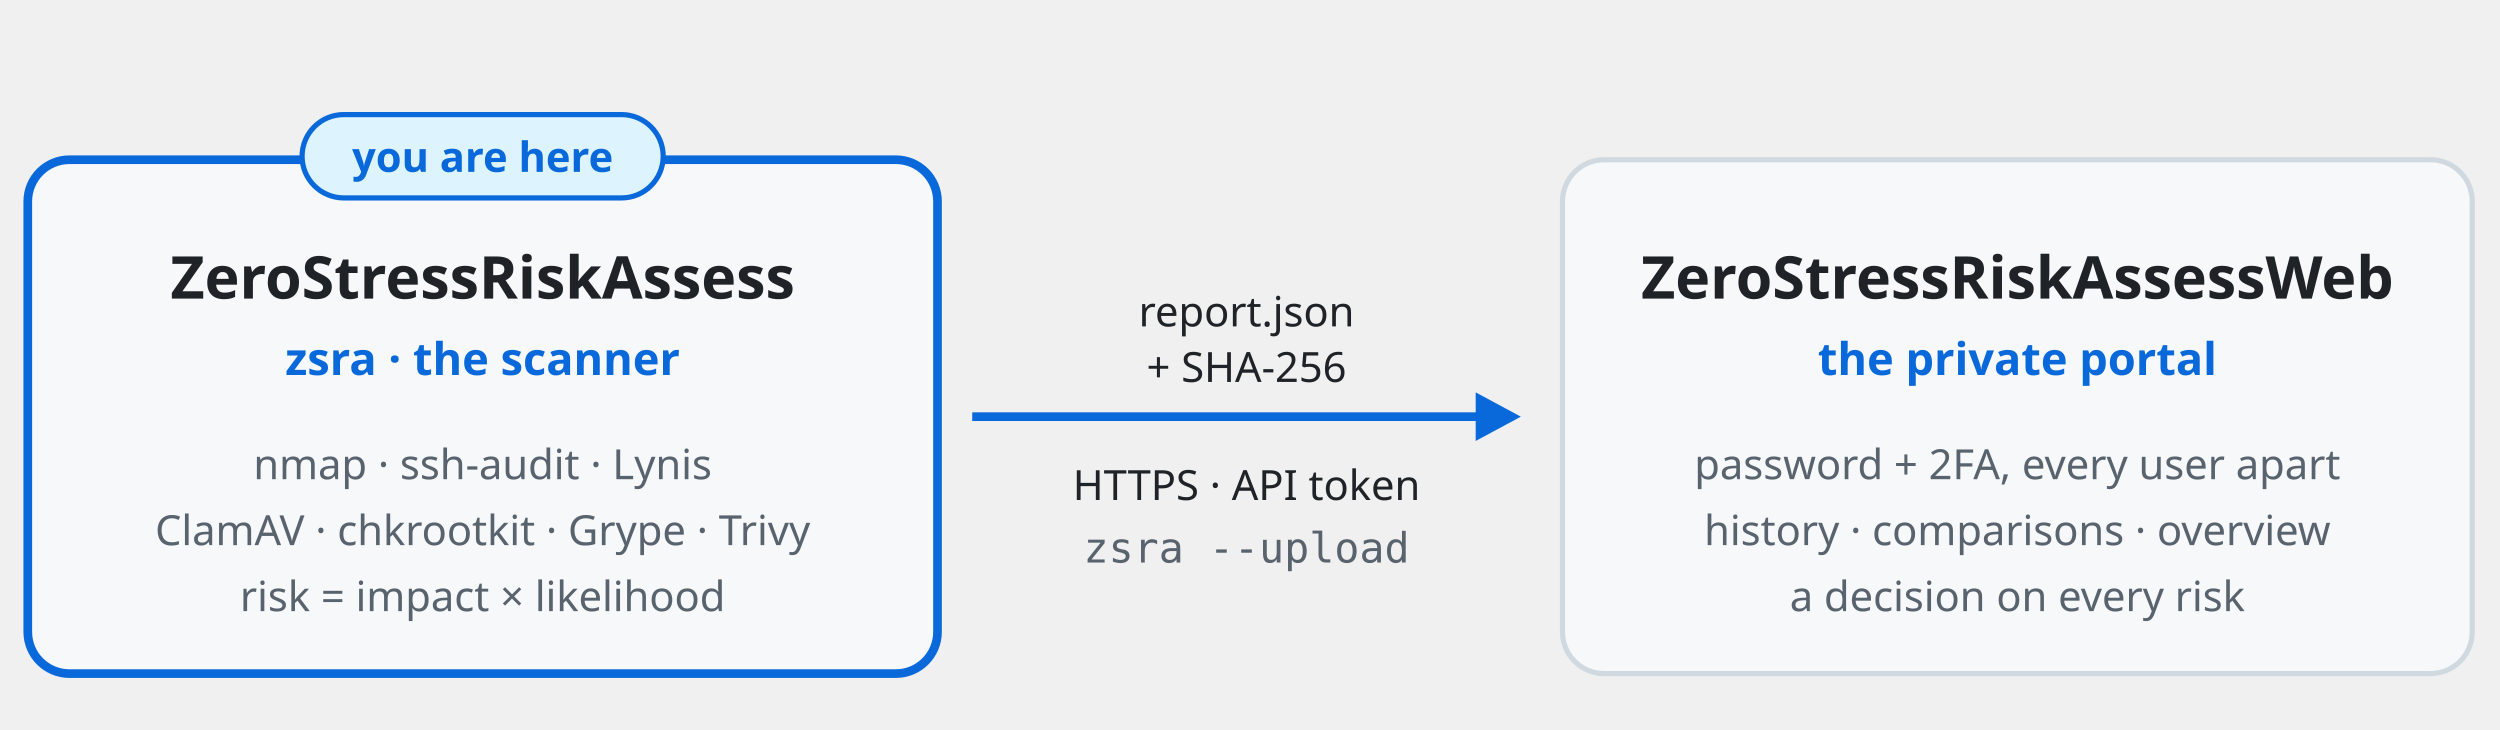
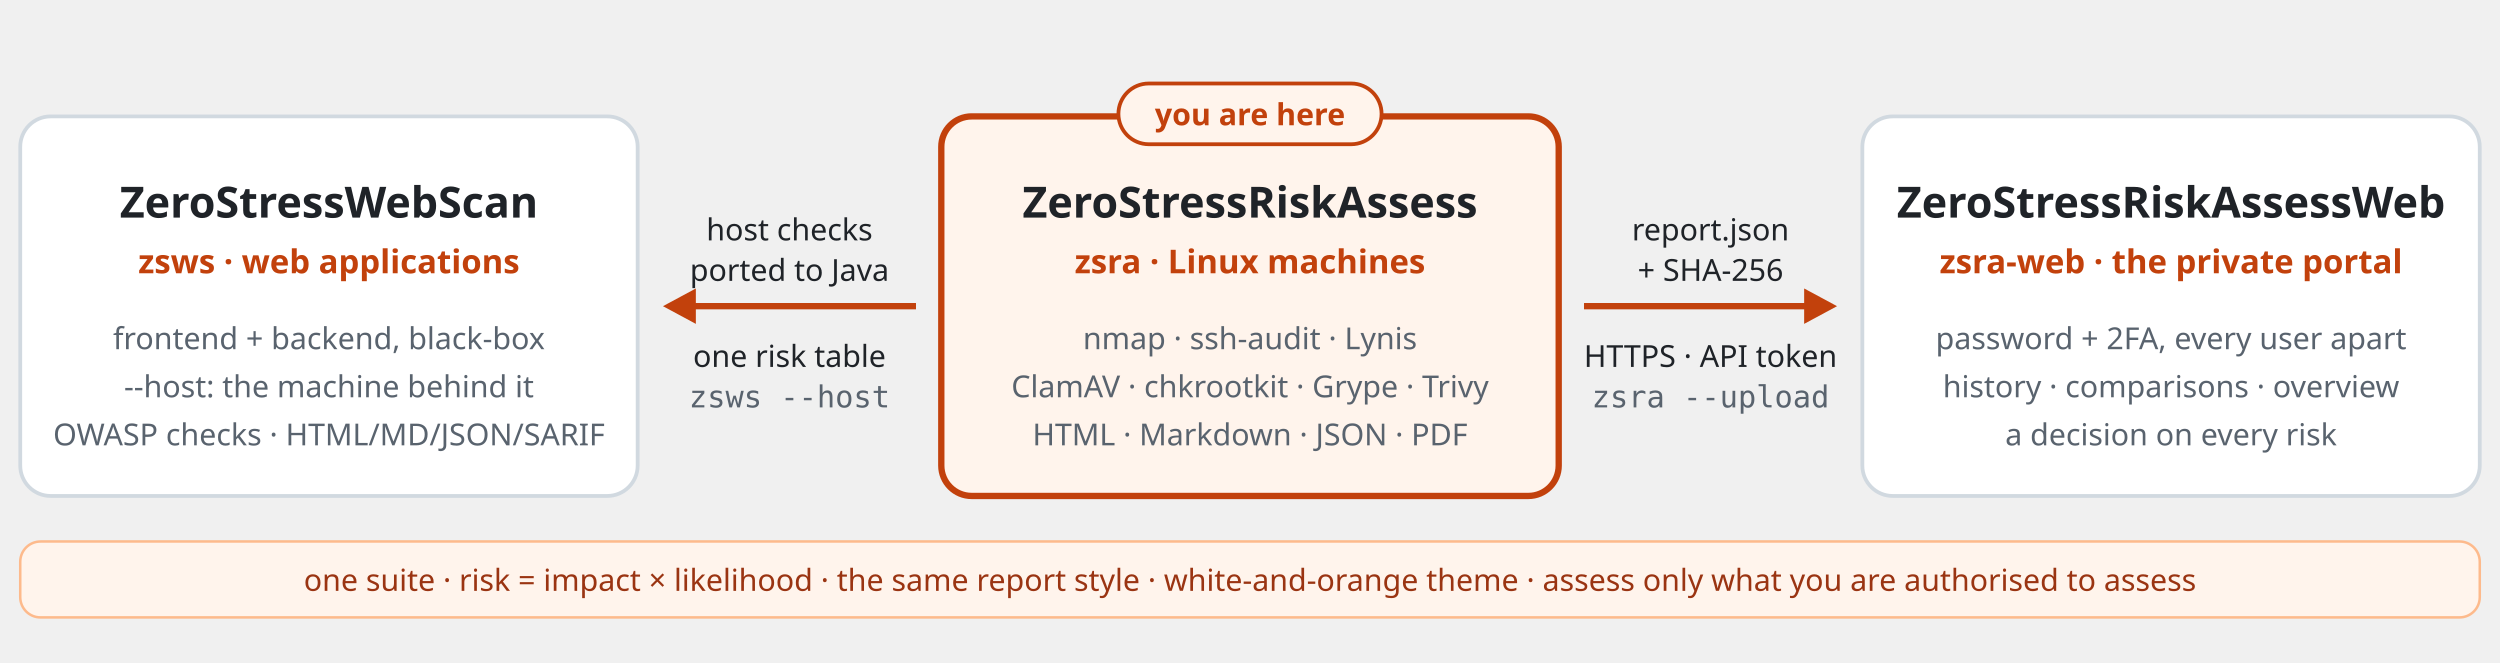
- <svg xmlns="http://www.w3.org/2000/svg" width="720" height="210" viewBox="0 0 720 210" role="img" aria-labelledby="t d">
+ <svg xmlns="http://www.w3.org/2000/svg" width="988" height="262" viewBox="0 0 988 262" role="img" aria-labelledby="t d">
  <style>
    text { font-family: -apple-system, BlinkMacSystemFont, "Segoe UI", "Noto Sans", Helvetica, Arial, sans-serif;
           text-anchor: middle; }
    .box { stroke-width: 1.5; }
    .here { stroke-width: 2.5; }
    .pill { stroke-width: 1.5; }
    .pilltext { font-size: 12px; font-weight: 600; }
    .title { font-size: 17px; font-weight: 700; }
    .sub { font-size: 13px; font-weight: 600; }
-     .det, .lab { font-size: 12px; }
+     .det, .lab, .bartext { font-size: 12px; }
    .mono { font-family: ui-monospace, SFMono-Regular, Menlo, Consolas, "DejaVu Sans Mono", monospace; font-size: 12px; }
    .arrow { stroke-width: 2.5; fill: none; }
+     .bar { stroke-width: 1; }
    text { fill: #1f2328; }
-     .box { fill: #f6f8fa; stroke: #d1d9e0; }
-     .here { stroke: #0969da; }
-     .pill { fill: #ddf4ff; stroke: #0969da; }
-     .pilltext, .sub { fill: #0969da; }
+     .box { fill: #ffffff; stroke: #d1d9e0; }
+     .here { fill: #fff4ec; stroke: #c2410c; }
+     .pill { fill: #fff4ec; stroke: #c2410c; }
+     .pilltext, .sub { fill: #c2410c; }
    .det, .mono { fill: #59636e; }
-     .arrow { stroke: #0969da; }
-     .head { fill: #0969da; }
+     .arrow { stroke: #c2410c; }
+     .head { fill: #c2410c; }
+     .bar { fill: #fff4ec; stroke: #fdba8c; }
+     .bartext { fill: #9a3412; }
    @media (prefers-color-scheme: dark) {
    text { fill: #e6edf3; }
    .box { fill: #151b23; stroke: #3d444d; }
-     .here { stroke: #4493f8; }
-     .pill { fill: #0f2a4a; stroke: #4493f8; }
-     .pilltext, .sub { fill: #4493f8; }
+     .here { fill: #130800; stroke: #f3723d; }
+     .pill { fill: #130800; stroke: #f3723d; }
+     .pilltext, .sub { fill: #f3723d; }
    .det, .mono { fill: #9198a1; }
-     .arrow { stroke: #4493f8; }
-     .head { fill: #4493f8; }
+     .arrow { stroke: #f3723d; }
+     .head { fill: #f3723d; }
+     .bar { fill: #130800; stroke: #733002; }
+     .bartext { fill: #ed8765; }
    }
  </style>
-   <rect class="box here" x="8" y="46" width="262" height="148" rx="12" />
-   <rect class="pill" x="87.0" y="33" width="104" height="24" rx="12" />
-   <text class="pilltext" x="139.0" y="49.5">you are here</text>
-   <text class="title" x="139.0" y="86">ZeroStressRiskAssess</text>
-   <text class="sub" x="139.0" y="108">zsra · the scanner</text>
-   <text class="det" x="139.0" y="138">nmap · ssh-audit · Lynis</text>
-   <text class="det" x="139.0" y="157">ClamAV · chkrootkit · Grype · Trivy</text>
-   <text class="det" x="139.0" y="176">risk = impact × likelihood</text>
-   <rect class="box" x="450" y="46" width="262" height="148" rx="12" />
-   <text class="title" x="581.0" y="86">ZeroStressRiskAssessWeb</text>
-   <text class="sub" x="581.0" y="108">the private portal</text>
-   <text class="det" x="581.0" y="138">password + 2FA, every user apart</text>
-   <text class="det" x="581.0" y="157">history · comparisons · overview</text>
-   <text class="det" x="581.0" y="176">a decision on every risk</text>
-   <line class="arrow" x1="280" y1="120.0" x2="428" y2="120.0" />
-   <path class="head" d="M 438 120.0 l -13 -7 v 14 z" />
-   <text class="lab" x="359.0" y="94.0">report.json</text>
-   <text class="lab" x="359.0" y="110.0">+ SHA-256</text>
-   <text class="lab" x="359.0" y="144.0">HTTPS · API token</text>
-   <text class="mono" x="359.0" y="162.0">zsra --upload</text>
+   <rect class="box" x="8" y="46" width="244" height="150" rx="12" />
+   <text class="title" x="130.0" y="86">ZeroStressWebScan</text>
+   <text class="sub" x="130.0" y="108">zsws · web applications</text>
+   <text class="det" x="130.0" y="138">frontend + backend, black-box</text>
+   <text class="det" x="130.0" y="157">--host: the machine behind it</text>
+   <text class="det" x="130.0" y="176">OWASP checks · HTML/MD/JSON/SARIF</text>
+   <rect class="box here" x="372" y="46" width="244" height="150" rx="12" />
+   <rect class="pill" x="442.0" y="33" width="104" height="24" rx="12" />
+   <text class="pilltext" x="494.0" y="49.5">you are here</text>
+   <text class="title" x="494.0" y="86">ZeroStressRiskAssess</text>
+   <text class="sub" x="494.0" y="108">zsra · Linux machines</text>
+   <text class="det" x="494.0" y="138">nmap · ssh-audit · Lynis</text>
+   <text class="det" x="494.0" y="157">ClamAV · chkrootkit · Grype · Trivy</text>
+   <text class="det" x="494.0" y="176">HTML · Markdown · JSON · PDF</text>
+   <rect class="box" x="736" y="46" width="244" height="150" rx="12" />
+   <text class="title" x="858.0" y="86">ZeroStressRiskAssessWeb</text>
+   <text class="sub" x="858.0" y="108">zsra-web · the private portal</text>
+   <text class="det" x="858.0" y="138">password + 2FA, every user apart</text>
+   <text class="det" x="858.0" y="157">history · comparisons · overview</text>
+   <text class="det" x="858.0" y="176">a decision on every risk</text>
+   <line class="arrow" x1="362" y1="121.0" x2="272" y2="121.0" />
+   <path class="head" d="M 262 121.0 l 13 -7 v 14 z" />
+   <text class="lab" x="312.0" y="95.0">host checks</text>
+   <text class="lab" x="312.0" y="111.0">ported to Java</text>
+   <text class="lab" x="312.0" y="145.0">one risk table</text>
+   <text class="mono" x="312.0" y="161.0">zsws --host</text>
+   <line class="arrow" x1="626" y1="121.0" x2="716" y2="121.0" />
+   <path class="head" d="M 726 121.0 l -13 -7 v 14 z" />
+   <text class="lab" x="676.0" y="95.0">report.json</text>
+   <text class="lab" x="676.0" y="111.0">+ SHA-256</text>
+   <text class="lab" x="676.0" y="145.0">HTTPS · API token</text>
+   <text class="mono" x="676.0" y="161.0">zsra --upload</text>
+   <rect class="bar" x="8" y="214" width="972" height="30" rx="8" />
+   <text class="bartext" x="494.0" y="233.5">one suite · risk = impact × likelihood · the same report style · white-and-orange theme · assess only what you are authorised to assess</text>
</svg>
